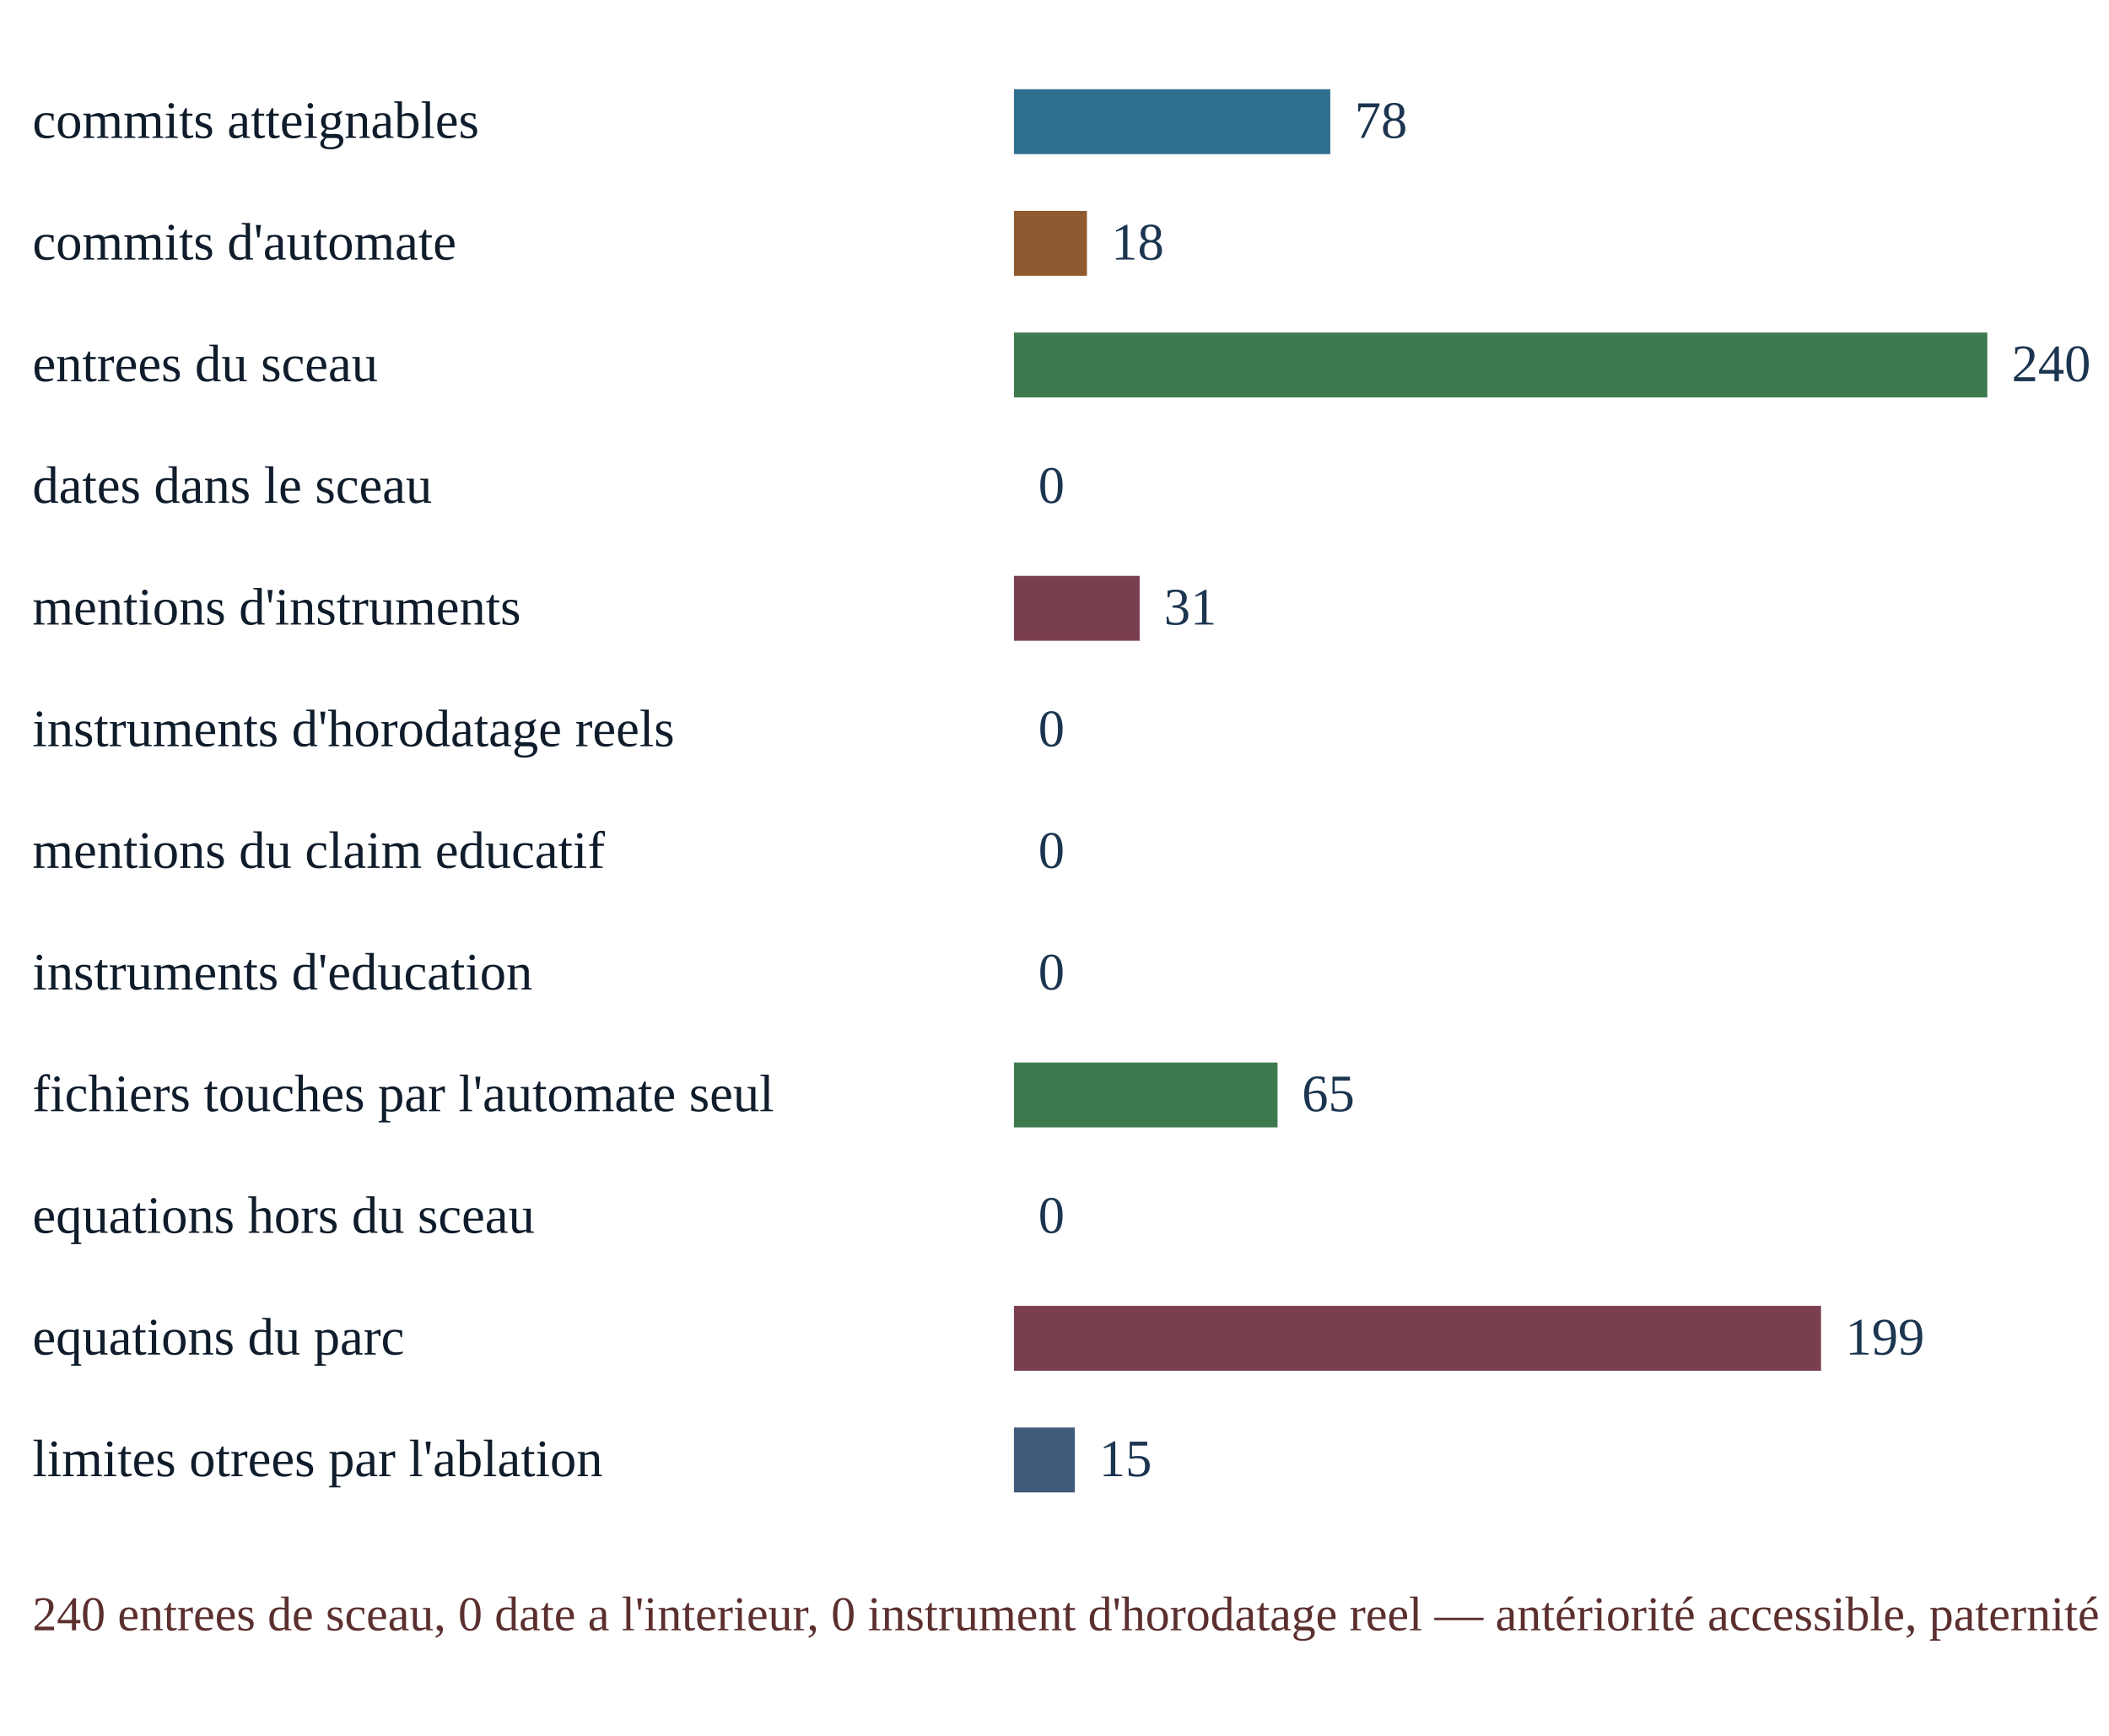
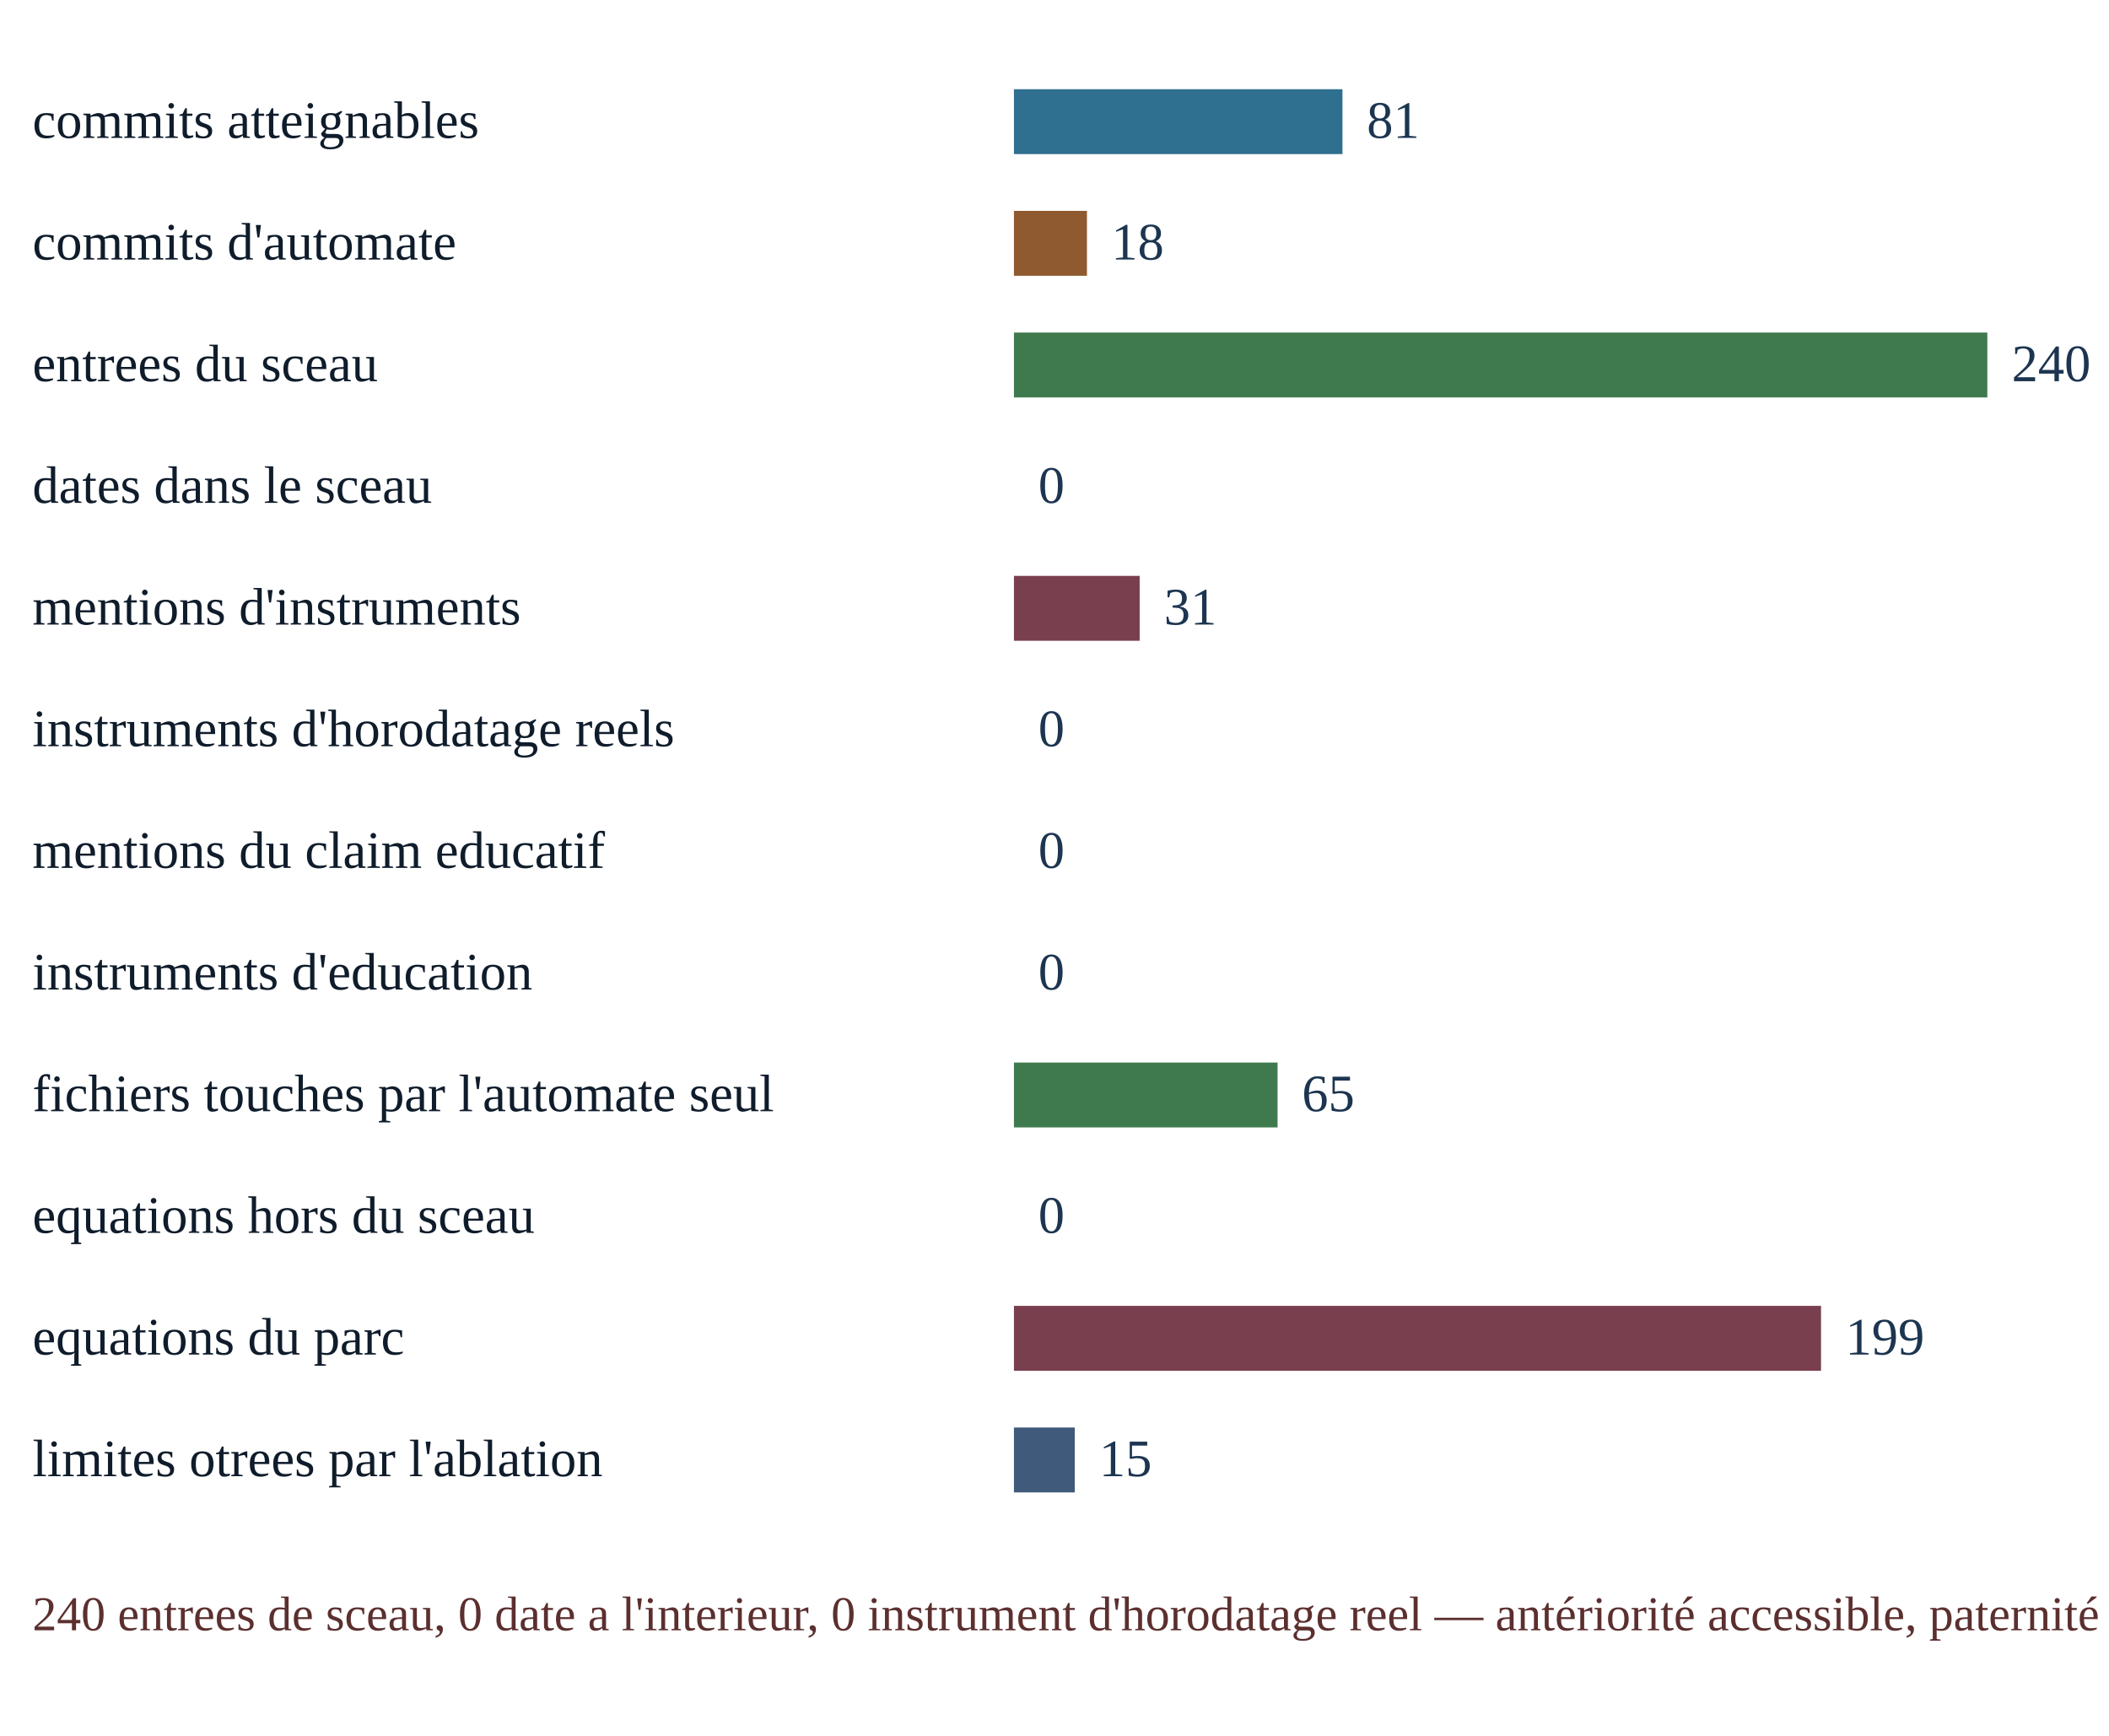
<svg xmlns="http://www.w3.org/2000/svg" width="520" height="428" viewBox="0 0 520 428">
-   <rect x="250" y="22" width="78.00" height="16" fill="#2f6f8f" data-libelle="commits atteignables" data-valeur="78" />
+   <rect x="250" y="22" width="81.00" height="16" fill="#2f6f8f" data-libelle="commits atteignables" data-valeur="81" />
  <text x="8" y="34" font-size="13" fill="#0f1c2b" xml:lang="fr">commits atteignables</text>
-   <text x="334.00" y="34" font-size="13" fill="#1c3550">78</text>
+   <text x="337.00" y="34" font-size="13" fill="#1c3550">81</text>
  <rect x="250" y="52" width="18.00" height="16" fill="#8f5a2f" data-libelle="commits d'automate" data-valeur="18" />
  <text x="8" y="64" font-size="13" fill="#0f1c2b" xml:lang="fr">commits d'automate</text>
  <text x="274.00" y="64" font-size="13" fill="#1c3550">18</text>
  <rect x="250" y="82" width="240.00" height="16" fill="#3f7a4f" data-libelle="entrees du sceau" data-valeur="240" />
  <text x="8" y="94" font-size="13" fill="#0f1c2b" xml:lang="fr">entrees du sceau</text>
  <text x="496.00" y="94" font-size="13" fill="#1c3550">240</text>
  <rect x="250" y="112" width="0.00" height="16" fill="#5a3f7a" data-libelle="dates dans le sceau" data-valeur="0" />
  <text x="8" y="124" font-size="13" fill="#0f1c2b" xml:lang="fr">dates dans le sceau</text>
  <text x="256.00" y="124" font-size="13" fill="#1c3550">0</text>
  <rect x="250" y="142" width="31.00" height="16" fill="#7a3f4f" data-libelle="mentions d'instruments" data-valeur="31" />
  <text x="8" y="154" font-size="13" fill="#0f1c2b" xml:lang="fr">mentions d'instruments</text>
  <text x="287.00" y="154" font-size="13" fill="#1c3550">31</text>
  <rect x="250" y="172" width="0.00" height="16" fill="#3f5a7a" data-libelle="instruments d'horodatage reels" data-valeur="0" />
  <text x="8" y="184" font-size="13" fill="#0f1c2b" xml:lang="fr">instruments d'horodatage reels</text>
  <text x="256.00" y="184" font-size="13" fill="#1c3550">0</text>
  <rect x="250" y="202" width="0.00" height="16" fill="#2f6f8f" data-libelle="mentions du claim educatif" data-valeur="0" />
  <text x="8" y="214" font-size="13" fill="#0f1c2b" xml:lang="fr">mentions du claim educatif</text>
  <text x="256.00" y="214" font-size="13" fill="#1c3550">0</text>
  <rect x="250" y="232" width="0.00" height="16" fill="#8f5a2f" data-libelle="instruments d'education" data-valeur="0" />
  <text x="8" y="244" font-size="13" fill="#0f1c2b" xml:lang="fr">instruments d'education</text>
  <text x="256.00" y="244" font-size="13" fill="#1c3550">0</text>
  <rect x="250" y="262" width="65.00" height="16" fill="#3f7a4f" data-libelle="fichiers touches par l'automate seul" data-valeur="65" />
  <text x="8" y="274" font-size="13" fill="#0f1c2b" xml:lang="fr">fichiers touches par l'automate seul</text>
  <text x="321.00" y="274" font-size="13" fill="#1c3550">65</text>
  <rect x="250" y="292" width="0.00" height="16" fill="#5a3f7a" data-libelle="equations hors du sceau" data-valeur="0" />
  <text x="8" y="304" font-size="13" fill="#0f1c2b" xml:lang="fr">equations hors du sceau</text>
  <text x="256.00" y="304" font-size="13" fill="#1c3550">0</text>
  <rect x="250" y="322" width="199.00" height="16" fill="#7a3f4f" data-libelle="equations du parc" data-valeur="199" />
  <text x="8" y="334" font-size="13" fill="#0f1c2b" xml:lang="fr">equations du parc</text>
  <text x="455.00" y="334" font-size="13" fill="#1c3550">199</text>
  <rect x="250" y="352" width="15.00" height="16" fill="#3f5a7a" data-libelle="limites otrees par l'ablation" data-valeur="15" />
  <text x="8" y="364" font-size="13" fill="#0f1c2b" xml:lang="fr">limites otrees par l'ablation</text>
  <text x="271.00" y="364" font-size="13" fill="#1c3550">15</text>
  <text x="8" y="402" font-size="12" fill="#5c2f2f" xml:lang="fr">240 entrees de sceau, 0 date a l'interieur, 0 instrument d'horodatage reel — antériorité accessible, paternité non instrumentée</text>
</svg>
